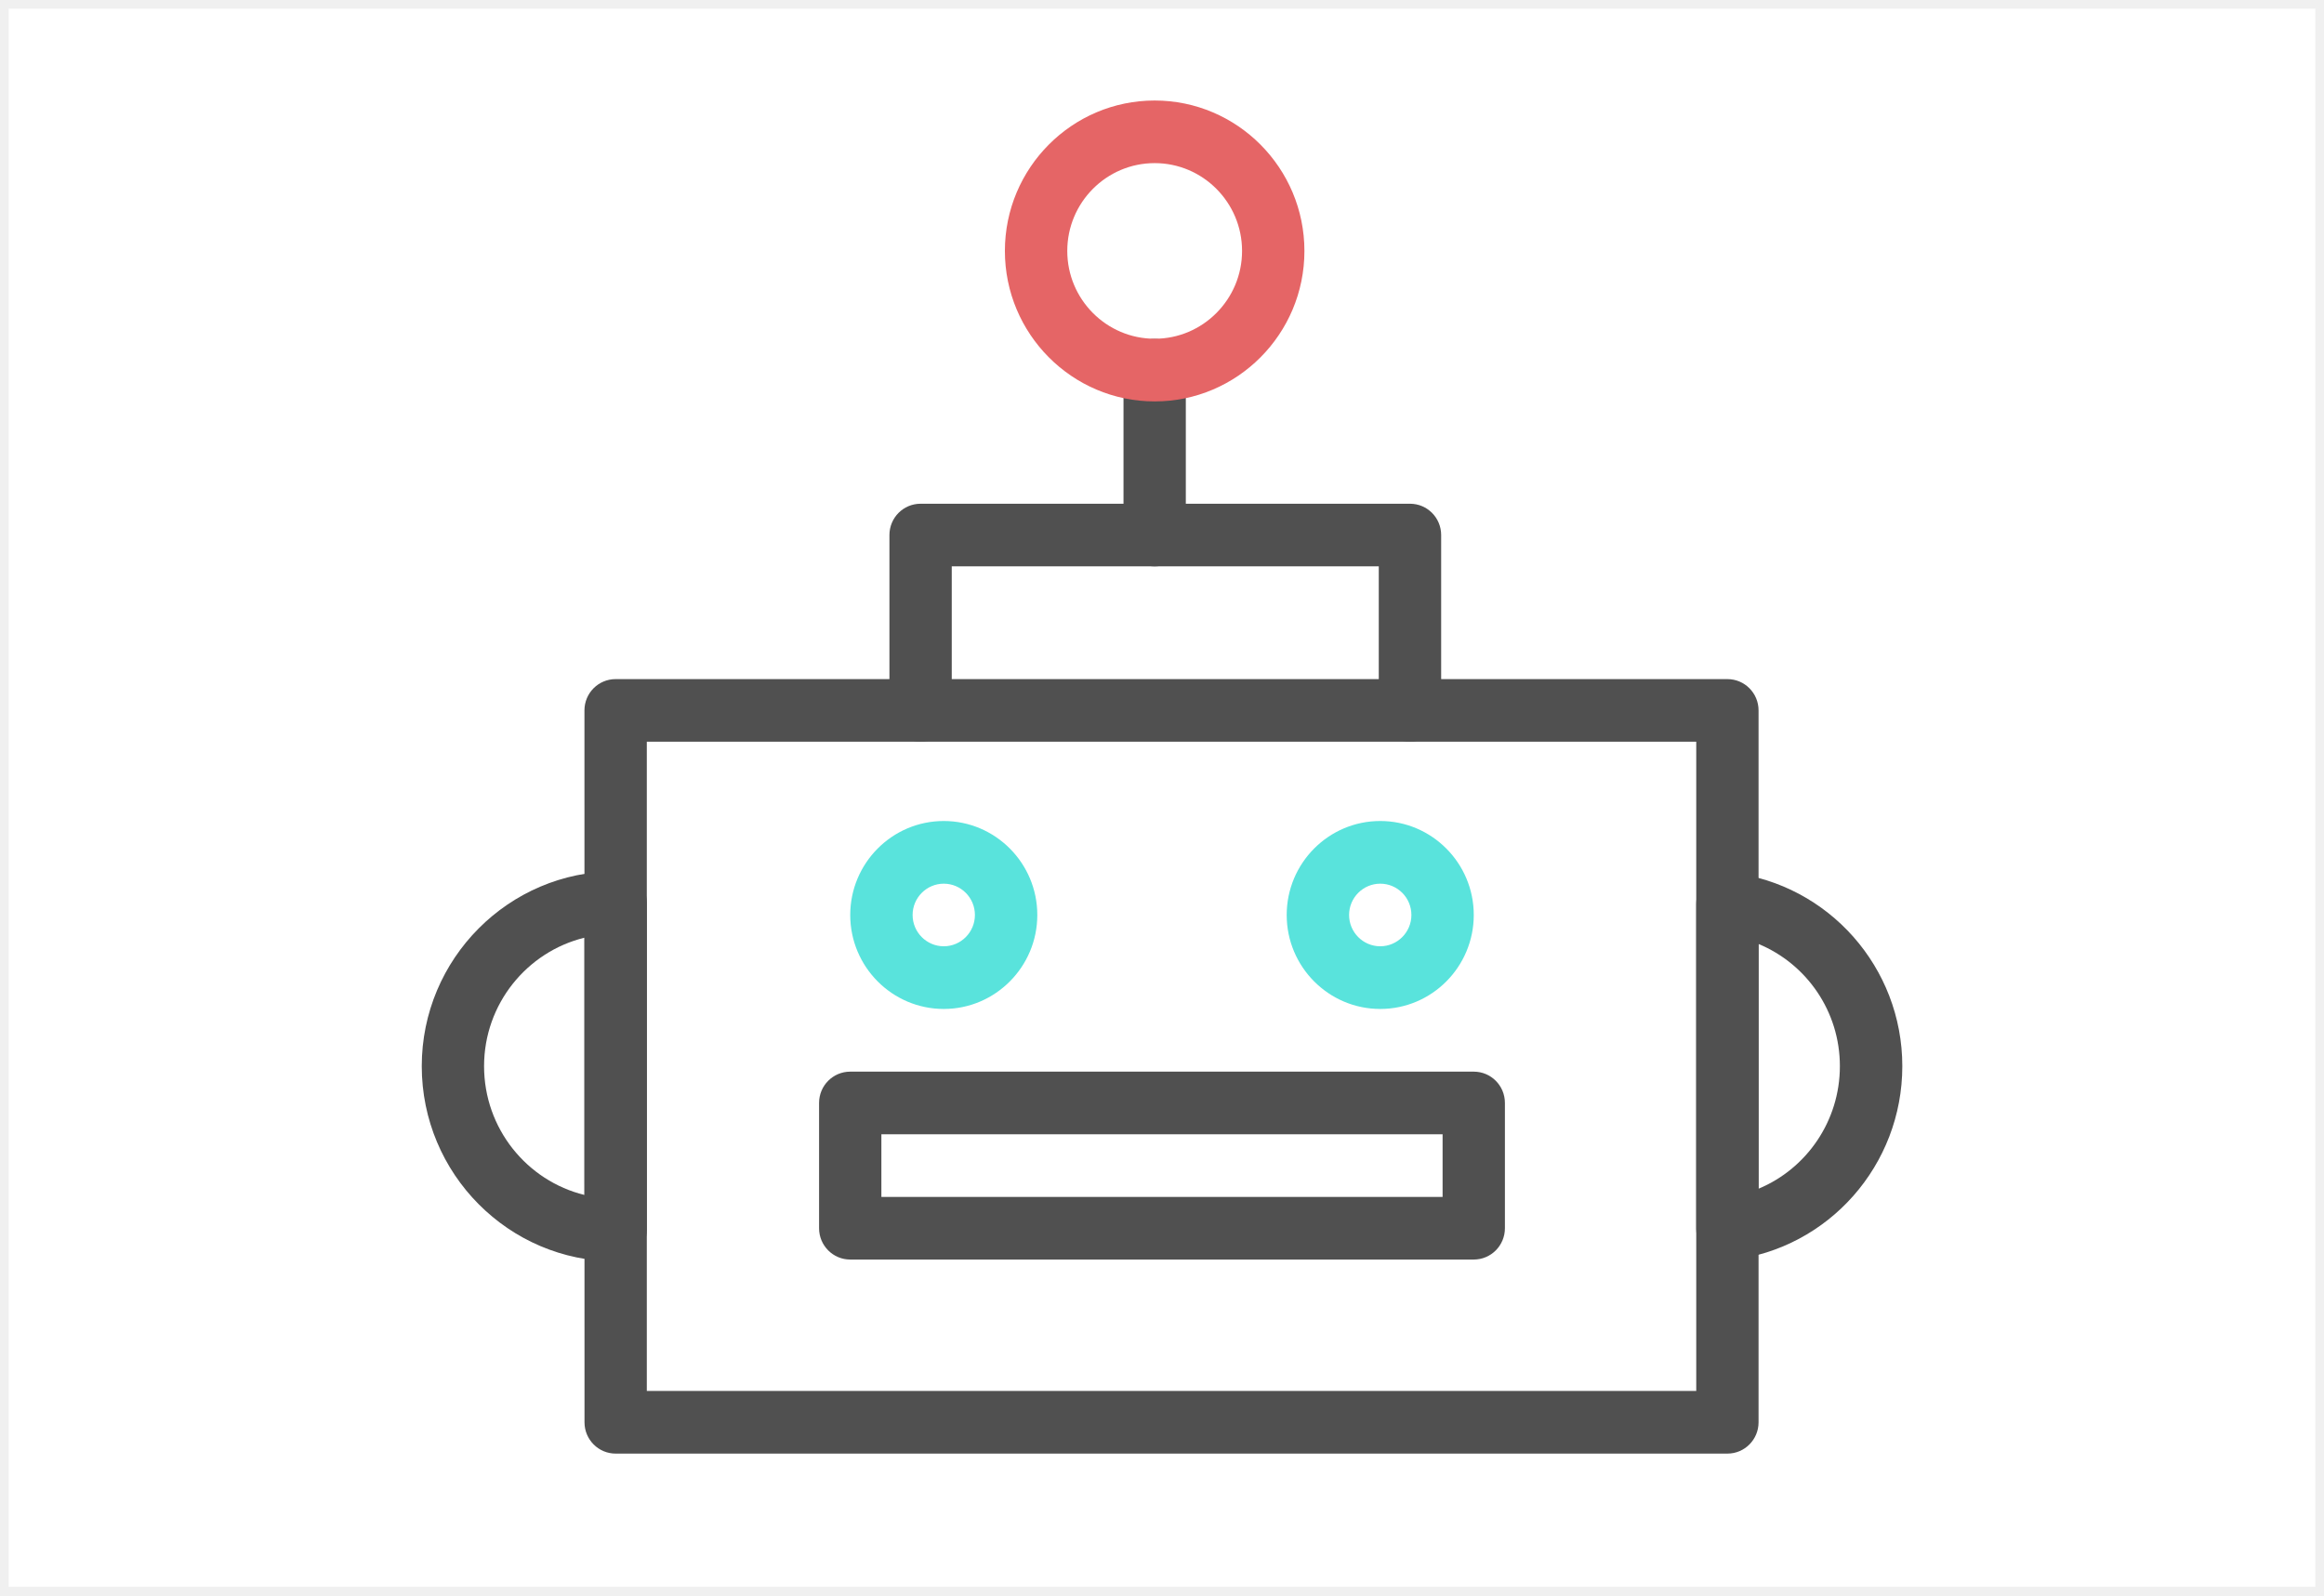
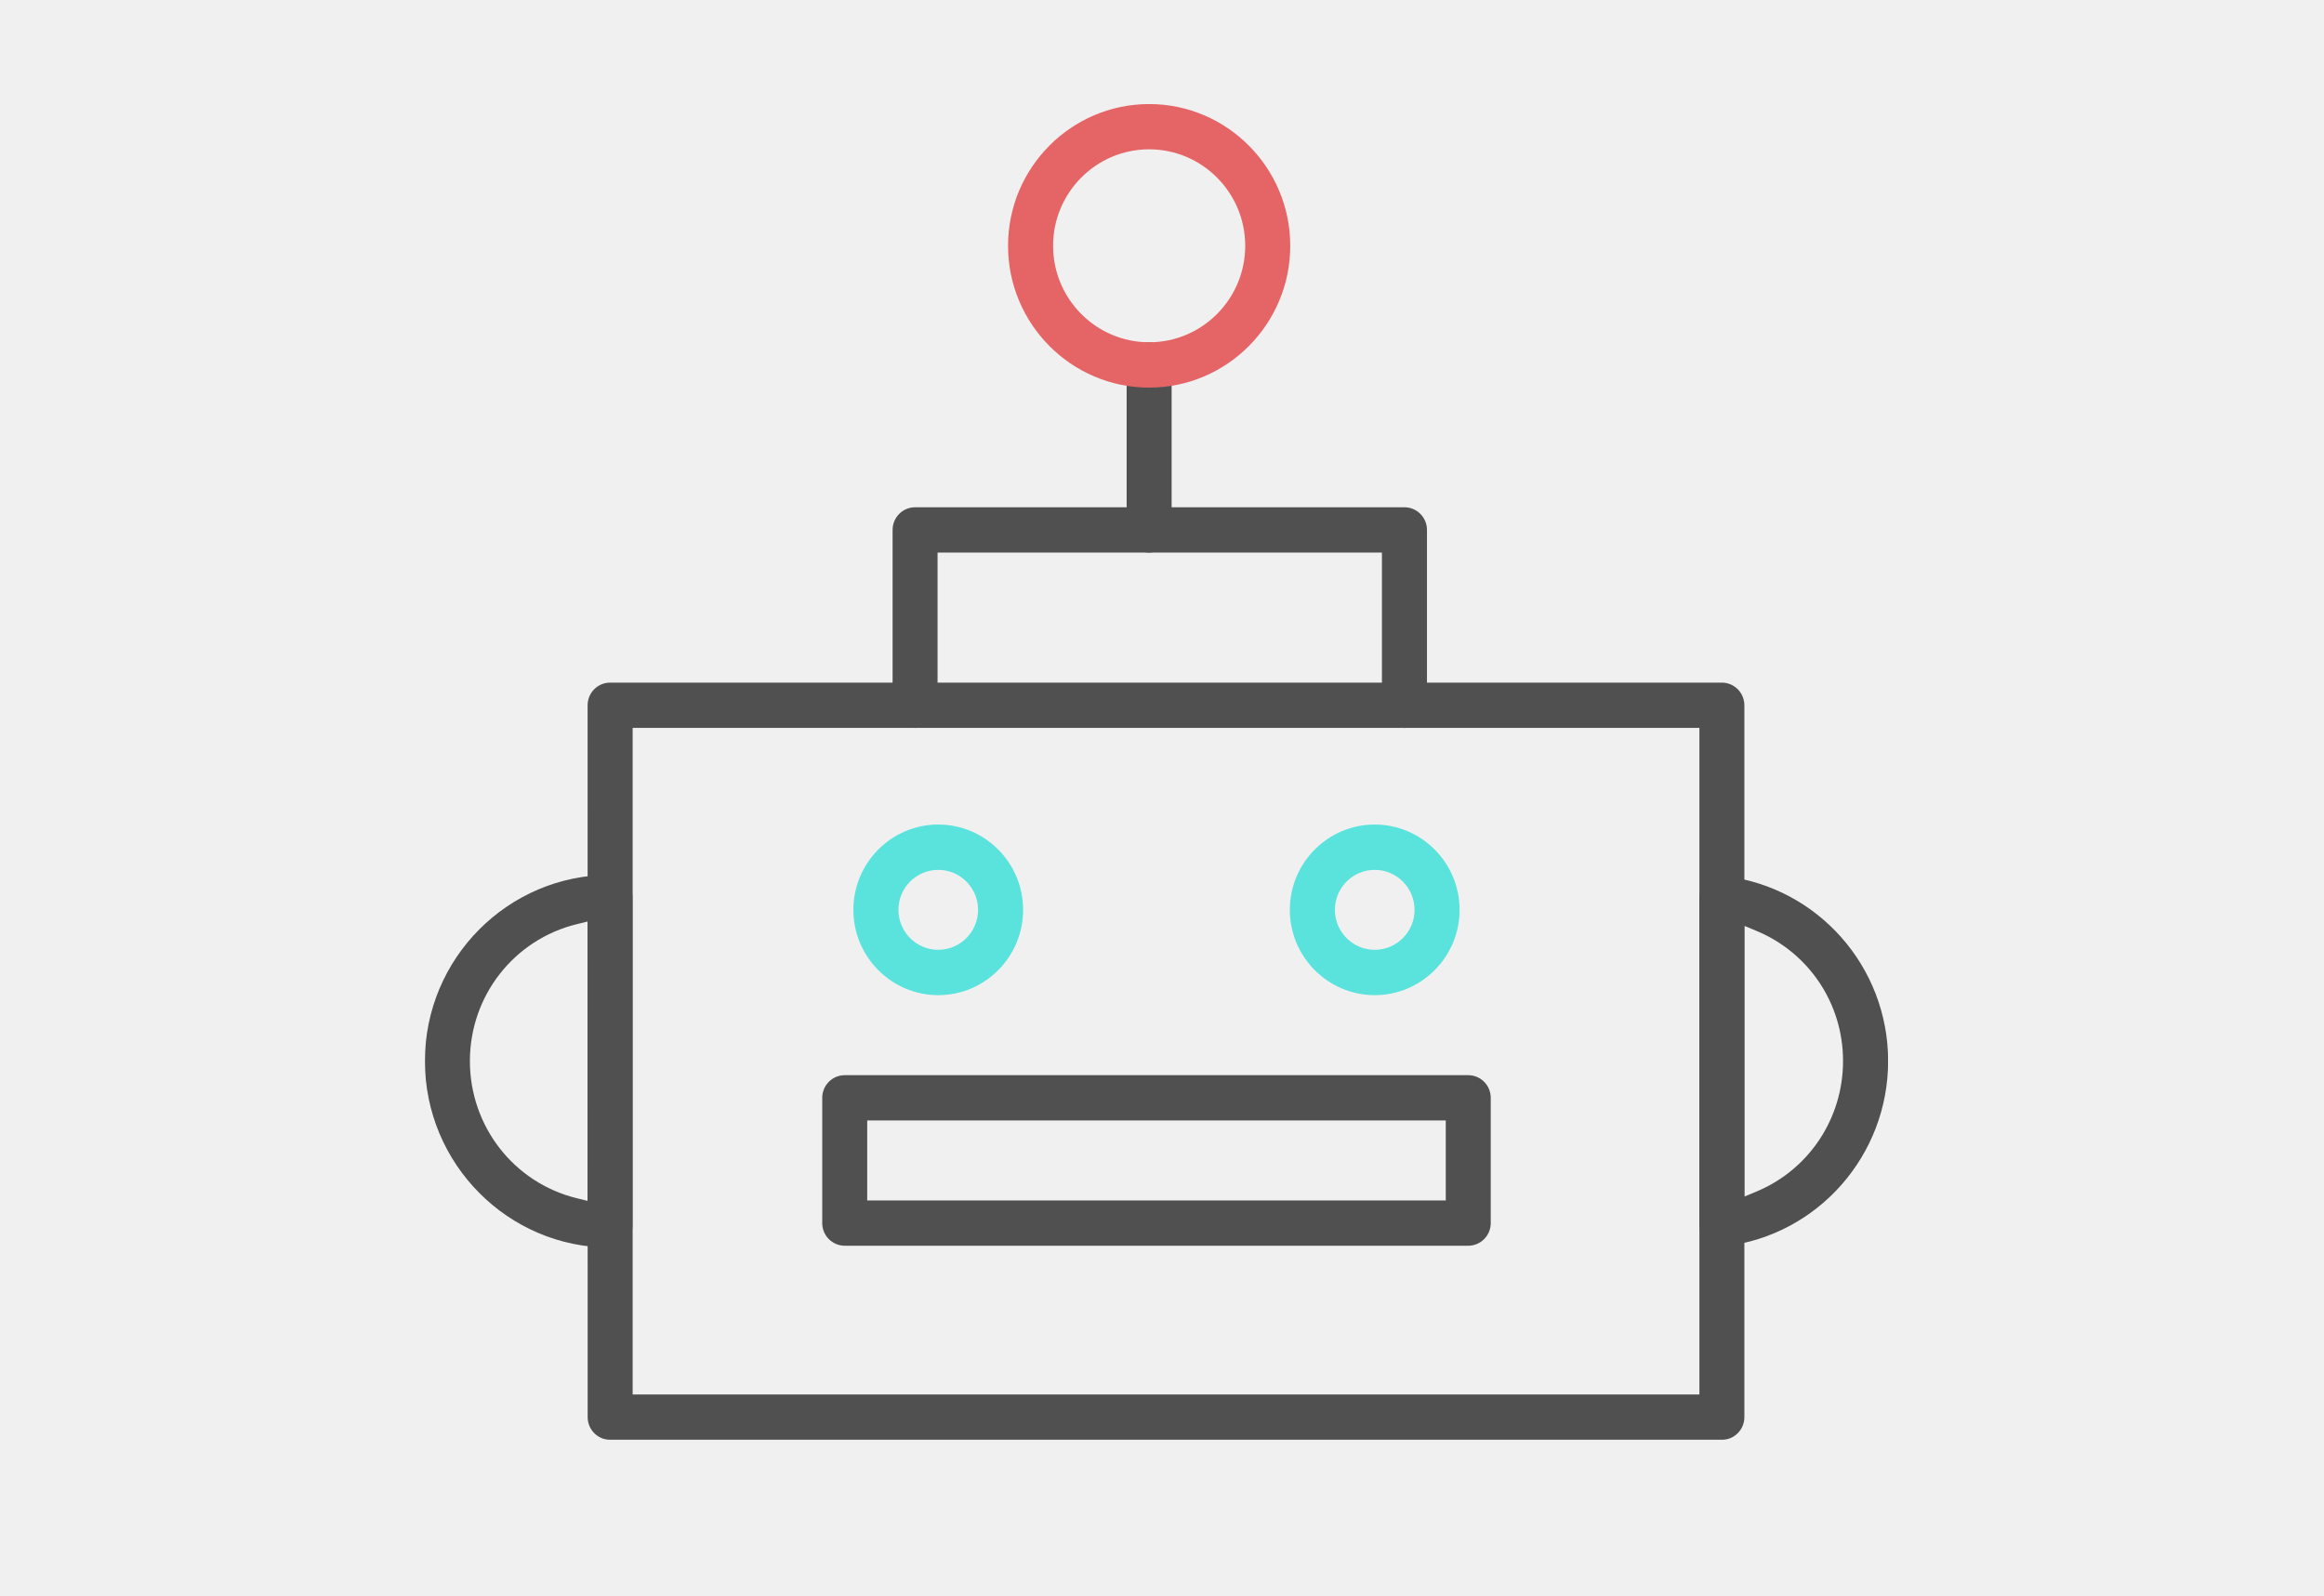
- <svg xmlns="http://www.w3.org/2000/svg" width="134px" height="92px" viewBox="0 0 134 92" version="1.1">
-   <defs />
+ <svg xmlns="http://www.w3.org/2000/svg" xmlns:xlink="http://www.w3.org/1999/xlink" width="134px" height="92px" viewBox="0 0 134 92" version="1.1">
+   <defs>
+     <polygon id="path-1" points="0 0.424 11.978 0.424 11.978 21.916 0 21.916" />
+     <polygon id="path-3" points="0 77.024 84.368 77.024 84.368 0 0 0" />
+   </defs>
  <g id="Icons" stroke="none" stroke-width="1" fill="none" fill-rule="evenodd">
-     <g id="Artboard-Copy">
-       <g id="icon-dev" transform="translate(1, 1)">
-         <rect id="Rectangle-212" stroke="#FFFFFF" fill="#FFFFFF" fill-rule="nonzero" x="0" y="0" width="132" height="90" />
-         <g id="noun_16323" transform="translate(23, 4)">
-           <g id="Group">
-             <g id="Page-1">
-               <path d="M11.499,67.736 C5.335,67.736 0.318,62.687 0.318,56.479 C0.318,50.286 5.335,45.244 11.499,45.244 C12.492,45.244 13.295,46.051 13.295,47.049 L13.295,65.931 C13.295,66.926 12.488,67.736 11.499,67.736 L11.499,67.736 Z M9.699,49.071 C6.379,49.885 3.911,52.898 3.911,56.479 C3.911,60.071 6.379,63.091 9.699,63.905 L9.699,49.071 Z" id="Fill-1" fill="#505050" />
-               <path d="M75.601,78.82 L11.499,78.82 C10.506,78.82 9.702,78.013 9.702,77.015 L9.699,35.965 C9.699,34.967 10.502,34.16 11.495,34.16 L75.601,34.16 C76.594,34.16 77.397,34.967 77.397,35.965 L77.397,77.015 C77.397,78.013 76.594,78.82 75.601,78.82 L75.601,78.82 Z M13.295,75.206 L73.804,75.206 L73.804,37.77 L13.295,37.77 L13.295,75.206 Z" id="Fill-2" fill="#505050" />
-               <path d="M75.601,67.67 C75.162,67.67 74.735,67.508 74.407,67.215 C74.023,66.87 73.804,66.382 73.804,65.865 L73.804,47.115 C73.804,46.598 74.023,46.106 74.407,45.765 C74.79,45.42 75.305,45.266 75.812,45.321 C81.439,45.989 85.686,50.784 85.686,56.479 C85.686,62.185 81.442,66.991 75.812,67.659 C75.743,67.666 75.67,67.67 75.601,67.67 L75.601,67.67 Z M77.397,49.434 L77.397,63.545 C80.172,62.39 82.086,59.638 82.086,56.479 C82.089,53.331 80.176,50.586 77.397,49.434 L77.397,49.434 Z" id="Fill-3" fill="#505050" />
-               <path d="M57.296,37.77 C56.302,37.77 55.499,36.963 55.499,35.965 L55.499,27.658 L30.877,27.658 L30.877,35.965 C30.877,36.963 30.074,37.77 29.08,37.77 C28.087,37.77 27.284,36.963 27.284,35.965 L27.284,25.852 C27.284,24.854 28.087,24.047 29.08,24.047 L57.3,24.047 C58.293,24.047 59.096,24.854 59.096,25.852 L59.096,35.965 C59.092,36.963 58.289,37.77 57.296,37.77 L57.296,37.77 Z" id="Fill-5" fill="#505050" />
-               <path d="M42.577,27.658 C41.583,27.658 40.78,26.85 40.78,25.852 L40.78,16.346 C40.78,15.348 41.583,14.541 42.577,14.541 C43.57,14.541 44.373,15.348 44.373,16.346 L44.373,25.852 C44.373,26.847 43.57,27.658 42.577,27.658 Z" id="Fill-7" fill="#505050" />
-               <path d="M30.417,53.18 C27.445,53.18 25.024,50.751 25.024,47.761 C25.024,44.774 27.441,42.342 30.417,42.342 C33.389,42.342 35.81,44.771 35.81,47.761 C35.81,50.748 33.389,53.18 30.417,53.18 Z M30.417,45.956 C29.427,45.956 28.62,46.767 28.62,47.761 C28.62,48.755 29.427,49.566 30.417,49.566 C31.406,49.566 32.213,48.755 32.213,47.761 C32.213,46.763 31.406,45.956 30.417,45.956 Z" id="Fill-8" fill="#59E3DC" />
-               <path d="M55.583,53.18 C52.611,53.18 50.19,50.751 50.19,47.761 C50.19,44.774 52.607,42.342 55.583,42.342 C58.555,42.342 60.976,44.771 60.976,47.761 C60.976,50.748 58.559,53.18 55.583,53.18 Z M55.583,45.956 C54.594,45.956 53.787,46.767 53.787,47.761 C53.787,48.755 54.594,49.566 55.583,49.566 C56.573,49.566 57.38,48.755 57.38,47.761 C57.38,46.763 56.576,45.956 55.583,45.956 Z" id="Fill-9" fill="#59E3DC" />
-               <path d="M60.976,67.63 L25.023,67.63 C24.03,67.63 23.227,66.822 23.227,65.824 L23.227,58.6 C23.227,57.602 24.03,56.795 25.023,56.795 L60.976,56.795 C61.969,56.795 62.772,57.602 62.772,58.6 L62.772,65.824 C62.772,66.822 61.969,67.63 60.976,67.63 Z M26.82,64.019 L59.179,64.019 L59.179,60.405 L26.82,60.405 L26.82,64.019 Z" id="Fill-10" fill="#505050" />
-               <path d="M42.577,18.147 C37.815,18.147 33.941,14.254 33.941,9.47 C33.941,4.685 37.815,0.796 42.577,0.796 C47.338,0.796 51.212,4.689 51.212,9.473 C51.212,14.258 47.338,18.147 42.577,18.147 Z M42.577,4.406 C39.798,4.406 37.538,6.677 37.538,9.47 C37.538,12.262 39.798,14.533 42.577,14.533 C45.355,14.533 47.616,12.262 47.616,9.47 C47.616,6.677 45.355,4.406 42.577,4.406 Z" id="Fill-4" fill="#E56566" />
-             </g>
-           </g>
+     <g id="Artboard-Copy-2">
+       <rect id="Rectangle-212-Copy" fill="#FFFFFF" fill-rule="nonzero" opacity="0" x="1" y="1" width="132" height="90" />
+       <g id="Page-1" transform="translate(24.5, 6)">
+         <g id="Group-3" transform="translate(0, 44.0244)">
+           <mask id="mask-2" fill="white">
+             <use xlink:href="#path-1" />
+           </mask>
+           <g id="Clip-2" />
+           <path d="M8.762,3.265 C5.13,4.156 2.594,7.402 2.594,11.159 C2.594,14.926 5.13,18.18 8.762,19.071 L9.381,19.223 L9.381,3.113 L8.762,3.265 Z M10.681,21.916 C4.792,21.916 -0,17.09 -0,11.159 C-0,5.24 4.792,0.424 10.681,0.424 C11.396,0.424 11.978,1.009 11.978,1.729 L11.978,20.612 C11.978,21.331 11.396,21.916 10.681,21.916 Z" id="Fill-1" fill="#505050" mask="url(#mask-2)" />
        </g>
+         <mask id="mask-4" fill="white">
+           <use xlink:href="#path-3" />
+         </mask>
+         <g id="Clip-5" />
+         <path d="M11.978,74.41 L73.486,74.41 L73.486,35.974 L11.978,35.974 L11.978,74.41 Z M10.681,77.024 C9.966,77.024 9.384,76.439 9.384,75.719 L9.381,34.669 C9.381,33.949 9.962,33.363 10.677,33.363 L74.783,33.363 C75.498,33.363 76.079,33.949 76.079,34.669 L76.079,75.719 C76.079,76.439 75.498,77.024 74.783,77.024 L10.681,77.024 Z" id="Fill-4" fill="#505050" mask="url(#mask-4)" />
+         <path d="M76.079,62.999 L76.771,62.711 C79.807,61.447 81.768,58.492 81.768,55.183 C81.772,51.883 79.81,48.936 76.77,47.676 L76.079,47.389 L76.079,62.999 Z M74.783,65.874 C74.466,65.874 74.159,65.758 73.921,65.546 C73.646,65.298 73.487,64.941 73.487,64.569 L73.487,45.819 C73.487,45.444 73.645,45.089 73.921,44.843 C74.157,44.631 74.466,44.515 74.792,44.515 C74.842,44.515 74.891,44.517 74.94,44.522 C80.313,45.159 84.368,49.742 84.368,55.183 C84.368,60.635 80.313,65.228 74.936,65.866 C74.888,65.871 74.834,65.874 74.783,65.874 Z" id="Fill-6" fill="#505050" mask="url(#mask-4)" />
+         <path d="M56.478,35.974 C55.763,35.974 55.181,35.389 55.181,34.669 L55.181,25.862 L29.559,25.862 L29.559,34.669 C29.559,35.389 28.978,35.974 28.263,35.974 C27.547,35.974 26.966,35.389 26.966,34.669 L26.966,24.557 C26.966,23.837 27.547,23.251 28.263,23.251 L56.481,23.251 C57.196,23.251 57.778,23.837 57.778,24.557 L57.778,34.669 C57.775,35.388 57.192,35.974 56.478,35.974" id="Fill-7" fill="#505050" mask="url(#mask-4)" />
+         <path d="M41.759,25.862 C41.044,25.862 40.462,25.277 40.462,24.557 L40.462,15.05 C40.462,14.33 41.044,13.745 41.759,13.745 C42.474,13.745 43.055,14.33 43.055,15.05 L43.055,24.557 C43.055,25.277 42.474,25.862 41.759,25.862" id="Fill-8" fill="#505050" mask="url(#mask-4)" />
+         <path d="M29.599,44.159 C28.332,44.159 27.302,45.193 27.302,46.465 C27.302,47.736 28.332,48.77 29.599,48.77 C30.865,48.77 31.895,47.736 31.895,46.465 C31.895,45.193 30.865,44.159 29.599,44.159 M29.599,51.384 C26.901,51.384 24.705,49.177 24.705,46.465 C24.705,43.753 26.901,41.546 29.599,41.546 C32.297,41.546 34.492,43.753 34.492,46.465 C34.492,49.177 32.297,51.384 29.599,51.384" id="Fill-9" fill="#59E3DC" mask="url(#mask-4)" />
+         <path d="M54.765,44.159 C53.499,44.159 52.469,45.193 52.469,46.465 C52.469,47.736 53.499,48.77 54.765,48.77 C56.032,48.77 57.062,47.736 57.062,46.465 C57.062,45.193 56.032,44.159 54.765,44.159 M54.765,51.384 C52.067,51.384 49.871,49.177 49.871,46.465 C49.871,43.753 52.067,41.546 54.765,41.546 C57.463,41.546 59.659,43.753 59.659,46.465 C59.659,49.177 57.463,51.384 54.765,51.384" id="Fill-10" fill="#59E3DC" mask="url(#mask-4)" />
+         <path d="M25.502,63.223 L58.862,63.223 L58.862,58.608 L25.502,58.608 L25.502,63.223 Z M24.206,65.833 C23.49,65.833 22.909,65.248 22.909,64.528 L22.909,57.303 C22.909,56.584 23.49,55.999 24.206,55.999 L60.159,55.999 C60.874,55.999 61.455,56.584 61.455,57.303 L61.455,64.528 C61.455,65.248 60.874,65.833 60.159,65.833 L24.206,65.833 Z" id="Fill-11" fill="#505050" mask="url(#mask-4)" />
+         <path d="M41.759,2.61 C38.705,2.61 36.22,5.106 36.22,8.173 C36.22,11.241 38.705,13.737 41.759,13.737 C44.813,13.737 47.298,11.241 47.298,8.173 C47.298,5.106 44.813,2.61 41.759,2.61 M41.759,16.351 C37.273,16.351 33.623,12.683 33.623,8.173 C33.623,3.667 37.273,0 41.759,0 C46.246,0 49.895,3.668 49.895,8.177 C49.895,12.684 46.246,16.351 41.759,16.351" id="Fill-12" fill="#E56566" mask="url(#mask-4)" />
      </g>
    </g>
  </g>
</svg>
